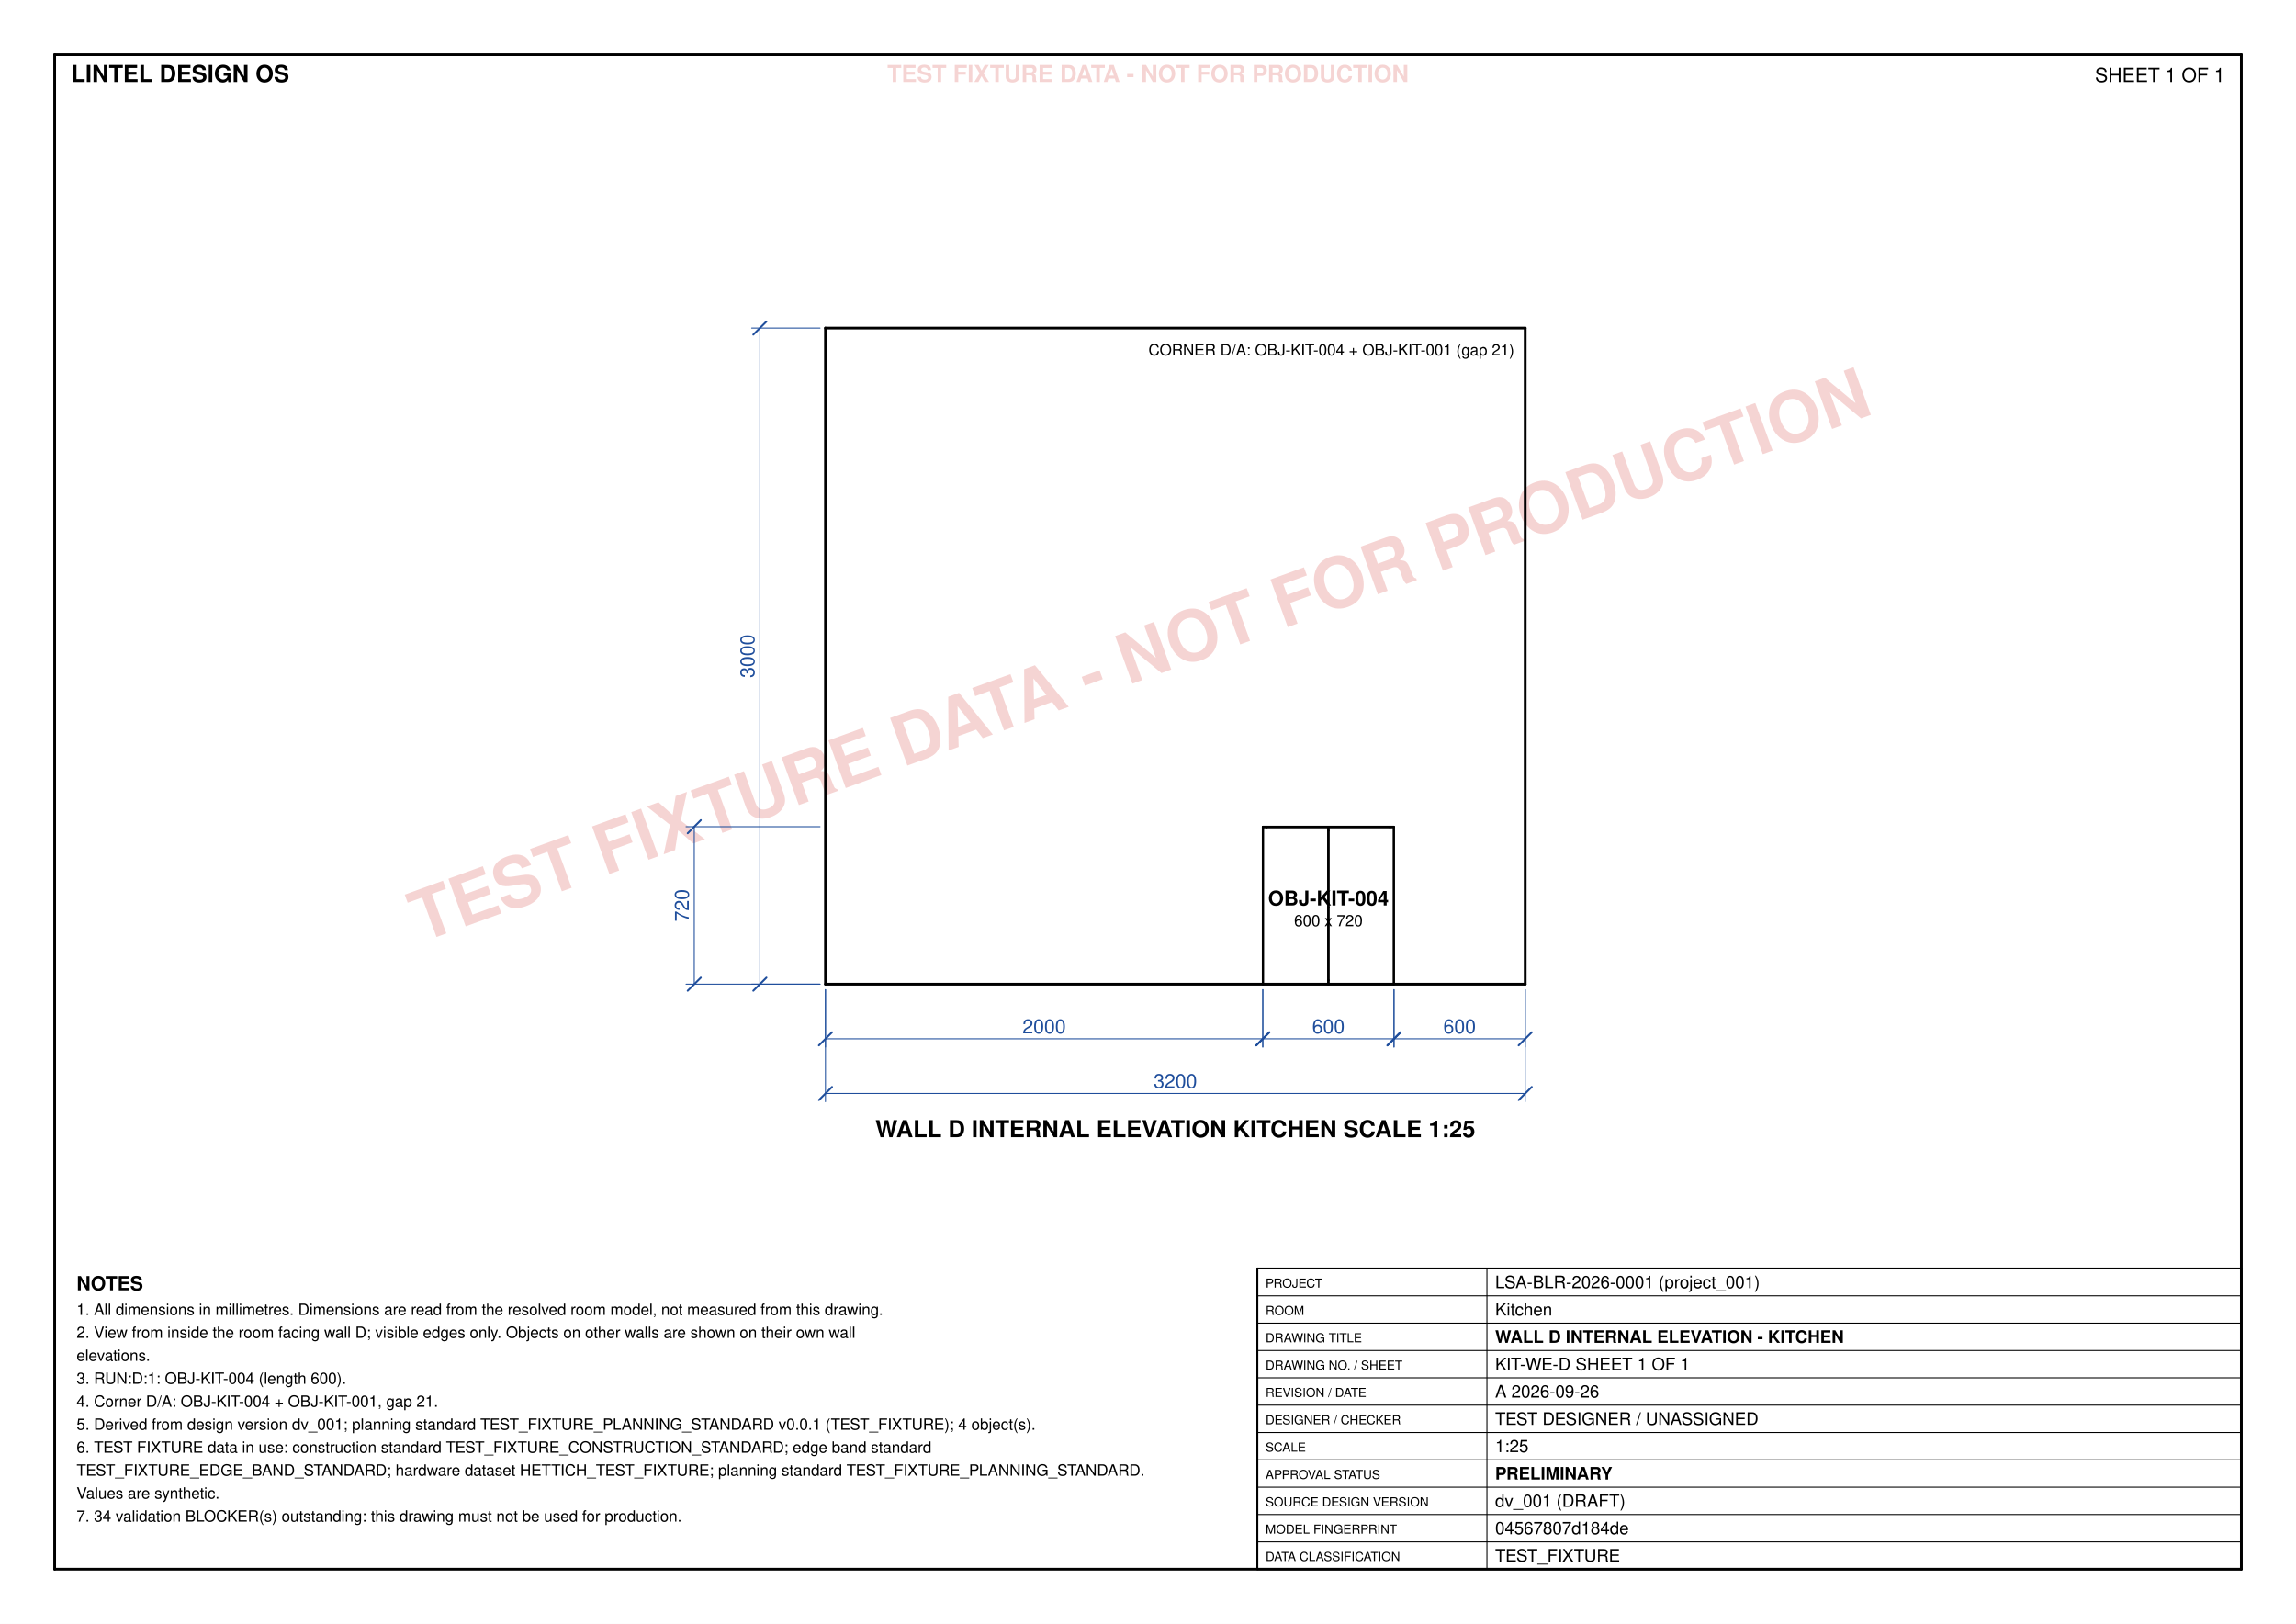
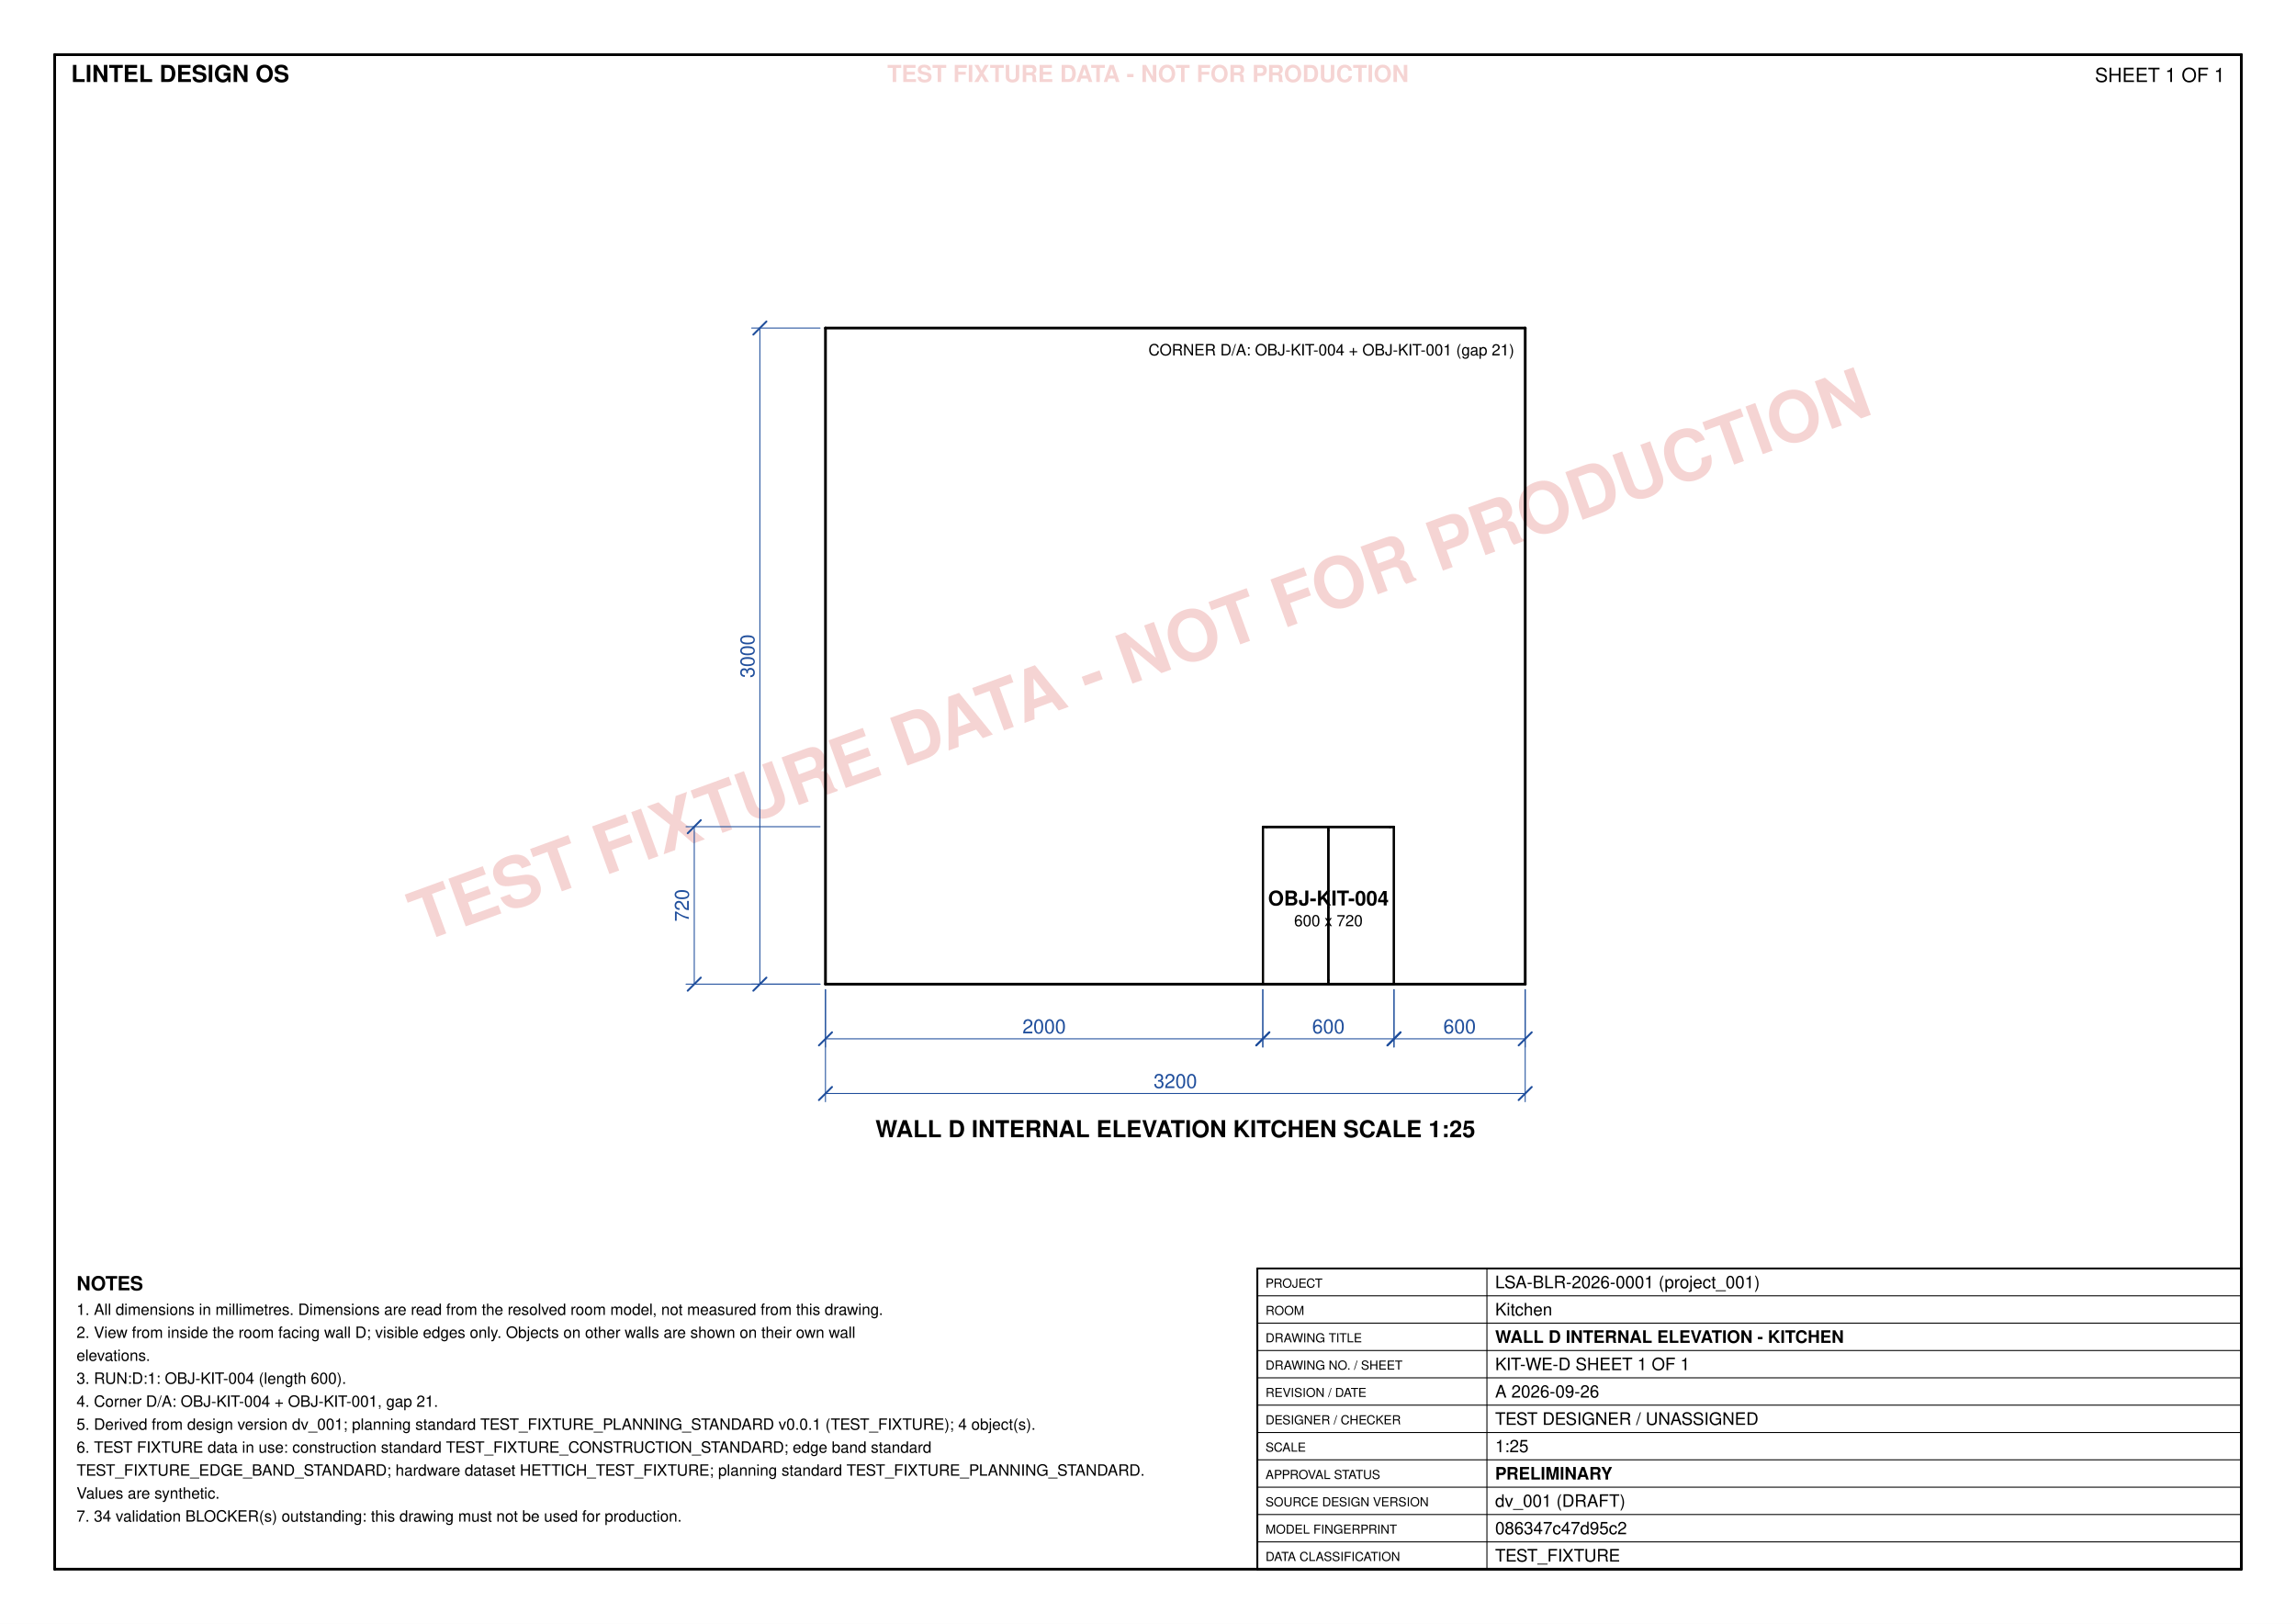
- <svg xmlns="http://www.w3.org/2000/svg" width="420mm" height="297mm" viewBox="0 0 420 297" data-drawing-id="DRW:dv_001:room_001:WALL_INTERNAL_ELEVATION:D:KIT-WE-D:RA" data-drawing-type="WALL_INTERNAL_ELEVATION" data-status="PRELIMINARY" data-design-version="dv_001" data-model-fingerprint="04567807d184de" data-classification="TEST_FIXTURE" data-content-hash="1af7070c2cf940" data-sheet="1/1" data-room-id="room_001" data-objects="obj_004">
+ <svg xmlns="http://www.w3.org/2000/svg" width="420mm" height="297mm" viewBox="0 0 420 297" data-drawing-id="DRW:dv_001:room_001:WALL_INTERNAL_ELEVATION:D:KIT-WE-D:RA" data-drawing-type="WALL_INTERNAL_ELEVATION" data-status="PRELIMINARY" data-design-version="dv_001" data-model-fingerprint="086347c47d95c2" data-classification="TEST_FIXTURE" data-content-hash="094586adc3388c" data-sheet="1/1" data-room-id="room_001" data-objects="obj_004">
  <rect x="0" y="0" width="420" height="297" fill="#ffffff" />
  <g id="WATERMARK" fill="#d9534f" stroke="#d9534f" opacity="0.25" font-family="Helvetica, Arial, sans-serif" stroke-linecap="round">
    <text stroke="none" x="210" y="124" font-size="12.714" text-anchor="middle" font-weight="bold" transform="rotate(-20 210 124)">TEST FIXTURE DATA - NOT FOR PRODUCTION</text>
    <text stroke="none" x="210" y="15" font-size="4.286" text-anchor="middle" font-weight="bold">TEST FIXTURE DATA - NOT FOR PRODUCTION</text>
  </g>
  <g id="BORDER" fill="#000000" stroke="#000000" font-family="Helvetica, Arial, sans-serif" stroke-linecap="round">
    <line fill="none" x1="10" y1="10" x2="410" y2="10" stroke-width="0.5" />
    <line fill="none" x1="410" y1="10" x2="410" y2="287" stroke-width="0.5" />
    <line fill="none" x1="410" y1="287" x2="10" y2="287" stroke-width="0.5" />
    <line fill="none" x1="10" y1="287" x2="10" y2="10" stroke-width="0.5" />
    <text stroke="none" x="13" y="15" font-size="4.286" text-anchor="start" font-weight="bold">LINTEL DESIGN OS</text>
    <text stroke="none" x="407" y="15" font-size="3.571" text-anchor="end">SHEET 1 OF 1</text>
  </g>
  <g id="VISIBLE" fill="#000000" stroke="#000000" font-family="Helvetica, Arial, sans-serif" stroke-linecap="round">
    <line fill="none" x1="151" y1="180" x2="279" y2="180" stroke-width="0.5" />
    <line fill="none" x1="151" y1="60" x2="279" y2="60" stroke-width="0.5" />
    <line fill="none" x1="151" y1="180" x2="151" y2="60" stroke-width="0.5" />
    <line fill="none" x1="279" y1="180" x2="279" y2="60" stroke-width="0.5" />
    <line fill="none" x1="231" y1="180" x2="255" y2="180" stroke-width="0.35" />
    <line fill="none" x1="242.94" y1="179.28" x2="243.06" y2="179.28" stroke-width="0.35" />
    <line fill="none" x1="242.94" y1="165.96" x2="243.06" y2="165.96" stroke-width="0.35" />
    <line fill="none" x1="242.94" y1="165.24" x2="243.06" y2="165.24" stroke-width="0.35" />
    <line fill="none" x1="242.94" y1="151.92" x2="243.06" y2="151.92" stroke-width="0.35" />
    <line fill="none" x1="231.06" y1="151.32" x2="242.94" y2="151.32" stroke-width="0.35" />
    <line fill="none" x1="243.06" y1="151.32" x2="254.94" y2="151.32" stroke-width="0.35" />
    <line fill="none" x1="231" y1="151.2" x2="255" y2="151.2" stroke-width="0.35" />
    <line fill="none" x1="231" y1="180" x2="231" y2="151.2" stroke-width="0.35" />
    <line fill="none" x1="231.06" y1="180" x2="231.06" y2="151.32" stroke-width="0.35" />
    <line fill="none" x1="231.72" y1="151.32" x2="231.72" y2="151.2" stroke-width="0.35" />
    <line fill="none" x1="242.94" y1="180" x2="242.94" y2="151.32" stroke-width="0.35" />
    <line fill="none" x1="243.06" y1="180" x2="243.06" y2="151.32" stroke-width="0.35" />
    <line fill="none" x1="254.28" y1="151.32" x2="254.28" y2="151.2" stroke-width="0.35" />
    <line fill="none" x1="254.94" y1="180" x2="254.94" y2="151.32" stroke-width="0.35" />
    <line fill="none" x1="255" y1="180" x2="255" y2="151.2" stroke-width="0.35" />
  </g>
  <g id="DIMENSION" fill="#1f4e9c" stroke="#1f4e9c" font-family="Helvetica, Arial, sans-serif" stroke-linecap="round">
    <line fill="none" x1="151" y1="181" x2="151" y2="191.5" stroke-width="0.18" />
    <line fill="none" x1="149.8" y1="191.2" x2="152.2" y2="188.8" stroke-width="0.35" />
    <line fill="none" x1="231" y1="181" x2="231" y2="191.5" stroke-width="0.18" />
    <line fill="none" x1="229.8" y1="191.2" x2="232.2" y2="188.8" stroke-width="0.35" />
    <line fill="none" x1="151" y1="190" x2="231" y2="190" stroke-width="0.18" />
    <text stroke="none" x="191" y="189" font-size="3.571" text-anchor="middle">2000</text>
    <line fill="none" x1="231" y1="181" x2="231" y2="191.5" stroke-width="0.18" />
    <line fill="none" x1="229.8" y1="191.2" x2="232.2" y2="188.8" stroke-width="0.35" />
    <line fill="none" x1="255" y1="181" x2="255" y2="191.5" stroke-width="0.18" />
    <line fill="none" x1="253.8" y1="191.2" x2="256.2" y2="188.8" stroke-width="0.35" />
    <line fill="none" x1="231" y1="190" x2="255" y2="190" stroke-width="0.18" />
    <text stroke="none" x="243" y="189" font-size="3.571" text-anchor="middle">600</text>
    <line fill="none" x1="255" y1="181" x2="255" y2="191.5" stroke-width="0.18" />
    <line fill="none" x1="253.8" y1="191.2" x2="256.2" y2="188.8" stroke-width="0.35" />
    <line fill="none" x1="279" y1="181" x2="279" y2="191.5" stroke-width="0.18" />
    <line fill="none" x1="277.8" y1="191.2" x2="280.2" y2="188.8" stroke-width="0.35" />
    <line fill="none" x1="255" y1="190" x2="279" y2="190" stroke-width="0.18" />
    <text stroke="none" x="267" y="189" font-size="3.571" text-anchor="middle">600</text>
    <line fill="none" x1="151" y1="181" x2="151" y2="201.5" stroke-width="0.18" />
    <line fill="none" x1="149.8" y1="201.2" x2="152.2" y2="198.8" stroke-width="0.35" />
    <line fill="none" x1="279" y1="181" x2="279" y2="201.5" stroke-width="0.18" />
    <line fill="none" x1="277.8" y1="201.2" x2="280.2" y2="198.8" stroke-width="0.35" />
    <line fill="none" x1="151" y1="200" x2="279" y2="200" stroke-width="0.18" />
    <text stroke="none" x="215" y="199" font-size="3.571" text-anchor="middle">3200</text>
    <line fill="none" x1="150" y1="180" x2="137.5" y2="180" stroke-width="0.18" />
    <line fill="none" x1="137.8" y1="181.2" x2="140.2" y2="178.8" stroke-width="0.35" />
    <line fill="none" x1="150" y1="60" x2="137.5" y2="60" stroke-width="0.18" />
    <line fill="none" x1="137.8" y1="61.2" x2="140.2" y2="58.8" stroke-width="0.35" />
    <line fill="none" x1="139" y1="180" x2="139" y2="60" stroke-width="0.18" />
    <text stroke="none" x="138" y="120" font-size="3.571" text-anchor="middle" transform="rotate(-90 138 120)">3000</text>
    <line fill="none" x1="150" y1="180" x2="125.5" y2="180" stroke-width="0.18" />
    <line fill="none" x1="125.8" y1="181.2" x2="128.2" y2="178.8" stroke-width="0.35" />
    <line fill="none" x1="150" y1="151.2" x2="125.5" y2="151.2" stroke-width="0.18" />
    <line fill="none" x1="125.8" y1="152.4" x2="128.2" y2="150" stroke-width="0.35" />
    <line fill="none" x1="127" y1="180" x2="127" y2="151.2" stroke-width="0.18" />
    <text stroke="none" x="126" y="165.6" font-size="3.571" text-anchor="middle" transform="rotate(-90 126 165.6)">720</text>
  </g>
  <g id="ANNOTATION" fill="#000000" stroke="#000000" font-family="Helvetica, Arial, sans-serif" stroke-linecap="round">
    <text stroke="none" x="243" y="165.6" font-size="3.714" text-anchor="middle" font-weight="bold">OBJ-KIT-004</text>
    <text stroke="none" x="243" y="169.4" font-size="2.857" text-anchor="middle">600 x 720</text>
    <text stroke="none" x="277" y="65" font-size="2.857" text-anchor="end">CORNER D/A: OBJ-KIT-004 + OBJ-KIT-001 (gap 21)</text>
    <text stroke="none" x="215" y="208" font-size="4.286" text-anchor="middle" font-weight="bold">WALL D INTERNAL ELEVATION  KITCHEN  SCALE 1:25</text>
    <text stroke="none" x="14" y="236" font-size="3.571" text-anchor="start" font-weight="bold">NOTES</text>
    <text stroke="none" x="14" y="240.5" font-size="2.857" text-anchor="start">1. All dimensions in millimetres. Dimensions are read from the resolved room model, not measured from this drawing.</text>
    <text stroke="none" x="14" y="244.7" font-size="2.857" text-anchor="start">2. View from inside the room facing wall D; visible edges only. Objects on other walls are shown on their own wall</text>
    <text stroke="none" x="14" y="248.9" font-size="2.857" text-anchor="start">   elevations.</text>
    <text stroke="none" x="14" y="253.1" font-size="2.857" text-anchor="start">3. RUN:D:1: OBJ-KIT-004 (length 600).</text>
    <text stroke="none" x="14" y="257.3" font-size="2.857" text-anchor="start">4. Corner D/A: OBJ-KIT-004 + OBJ-KIT-001, gap 21.</text>
    <text stroke="none" x="14" y="261.5" font-size="2.857" text-anchor="start">5. Derived from design version dv_001; planning standard TEST_FIXTURE_PLANNING_STANDARD v0.0.1 (TEST_FIXTURE); 4 object(s).</text>
    <text stroke="none" x="14" y="265.7" font-size="2.857" text-anchor="start">6. TEST FIXTURE data in use: construction standard TEST_FIXTURE_CONSTRUCTION_STANDARD; edge band standard</text>
    <text stroke="none" x="14" y="269.9" font-size="2.857" text-anchor="start">   TEST_FIXTURE_EDGE_BAND_STANDARD; hardware dataset HETTICH_TEST_FIXTURE; planning standard TEST_FIXTURE_PLANNING_STANDARD.</text>
    <text stroke="none" x="14" y="274.1" font-size="2.857" text-anchor="start">   Values are synthetic.</text>
    <text stroke="none" x="14" y="278.3" font-size="2.857" text-anchor="start">7. 34 validation BLOCKER(s) outstanding: this drawing must not be used for production.</text>
  </g>
  <g id="TITLE_BLOCK" fill="#000000" stroke="#000000" font-family="Helvetica, Arial, sans-serif" stroke-linecap="round">
    <line fill="none" x1="230" y1="232" x2="410" y2="232" stroke-width="0.35" />
    <line fill="none" x1="410" y1="232" x2="410" y2="287" stroke-width="0.35" />
    <line fill="none" x1="410" y1="287" x2="230" y2="287" stroke-width="0.35" />
    <line fill="none" x1="230" y1="287" x2="230" y2="232" stroke-width="0.35" />
    <line fill="none" x1="272" y1="232" x2="272" y2="287" stroke-width="0.18" />
    <text stroke="none" x="231.5" y="235.5" font-size="2.286" text-anchor="start">PROJECT</text>
    <text stroke="none" x="273.5" y="235.6" font-size="3.143" text-anchor="start">LSA-BLR-2026-0001 (project_001)</text>
    <line fill="none" x1="230" y1="237" x2="410" y2="237" stroke-width="0.18" />
    <text stroke="none" x="231.5" y="240.5" font-size="2.286" text-anchor="start">ROOM</text>
    <text stroke="none" x="273.5" y="240.6" font-size="3.143" text-anchor="start">Kitchen</text>
    <line fill="none" x1="230" y1="242" x2="410" y2="242" stroke-width="0.18" />
    <text stroke="none" x="231.5" y="245.5" font-size="2.286" text-anchor="start">DRAWING TITLE</text>
    <text stroke="none" x="273.5" y="245.6" font-size="3.143" text-anchor="start" font-weight="bold">WALL D INTERNAL ELEVATION - KITCHEN</text>
    <line fill="none" x1="230" y1="247" x2="410" y2="247" stroke-width="0.18" />
    <text stroke="none" x="231.5" y="250.5" font-size="2.286" text-anchor="start">DRAWING NO. / SHEET</text>
    <text stroke="none" x="273.5" y="250.6" font-size="3.143" text-anchor="start">KIT-WE-D   SHEET 1 OF 1</text>
    <line fill="none" x1="230" y1="252" x2="410" y2="252" stroke-width="0.18" />
    <text stroke="none" x="231.5" y="255.5" font-size="2.286" text-anchor="start">REVISION / DATE</text>
    <text stroke="none" x="273.5" y="255.6" font-size="3.143" text-anchor="start">A   2026-09-26</text>
    <line fill="none" x1="230" y1="257" x2="410" y2="257" stroke-width="0.18" />
    <text stroke="none" x="231.5" y="260.5" font-size="2.286" text-anchor="start">DESIGNER / CHECKER</text>
    <text stroke="none" x="273.5" y="260.6" font-size="3.143" text-anchor="start">TEST DESIGNER / UNASSIGNED</text>
    <line fill="none" x1="230" y1="262" x2="410" y2="262" stroke-width="0.18" />
    <text stroke="none" x="231.5" y="265.5" font-size="2.286" text-anchor="start">SCALE</text>
    <text stroke="none" x="273.5" y="265.6" font-size="3.143" text-anchor="start">1:25</text>
    <line fill="none" x1="230" y1="267" x2="410" y2="267" stroke-width="0.18" />
    <text stroke="none" x="231.5" y="270.5" font-size="2.286" text-anchor="start">APPROVAL STATUS</text>
    <text stroke="none" x="273.5" y="270.6" font-size="3.143" text-anchor="start" font-weight="bold">PRELIMINARY</text>
    <line fill="none" x1="230" y1="272" x2="410" y2="272" stroke-width="0.18" />
    <text stroke="none" x="231.5" y="275.5" font-size="2.286" text-anchor="start">SOURCE DESIGN VERSION</text>
    <text stroke="none" x="273.5" y="275.6" font-size="3.143" text-anchor="start">dv_001 (DRAFT)</text>
    <line fill="none" x1="230" y1="277" x2="410" y2="277" stroke-width="0.18" />
    <text stroke="none" x="231.5" y="280.5" font-size="2.286" text-anchor="start">MODEL FINGERPRINT</text>
-     <text stroke="none" x="273.5" y="280.6" font-size="3.143" text-anchor="start">04567807d184de</text>
+     <text stroke="none" x="273.5" y="280.6" font-size="3.143" text-anchor="start">086347c47d95c2</text>
    <line fill="none" x1="230" y1="282" x2="410" y2="282" stroke-width="0.18" />
    <text stroke="none" x="231.5" y="285.5" font-size="2.286" text-anchor="start">DATA CLASSIFICATION</text>
    <text stroke="none" x="273.5" y="285.6" font-size="3.143" text-anchor="start">TEST_FIXTURE</text>
  </g>
</svg>
